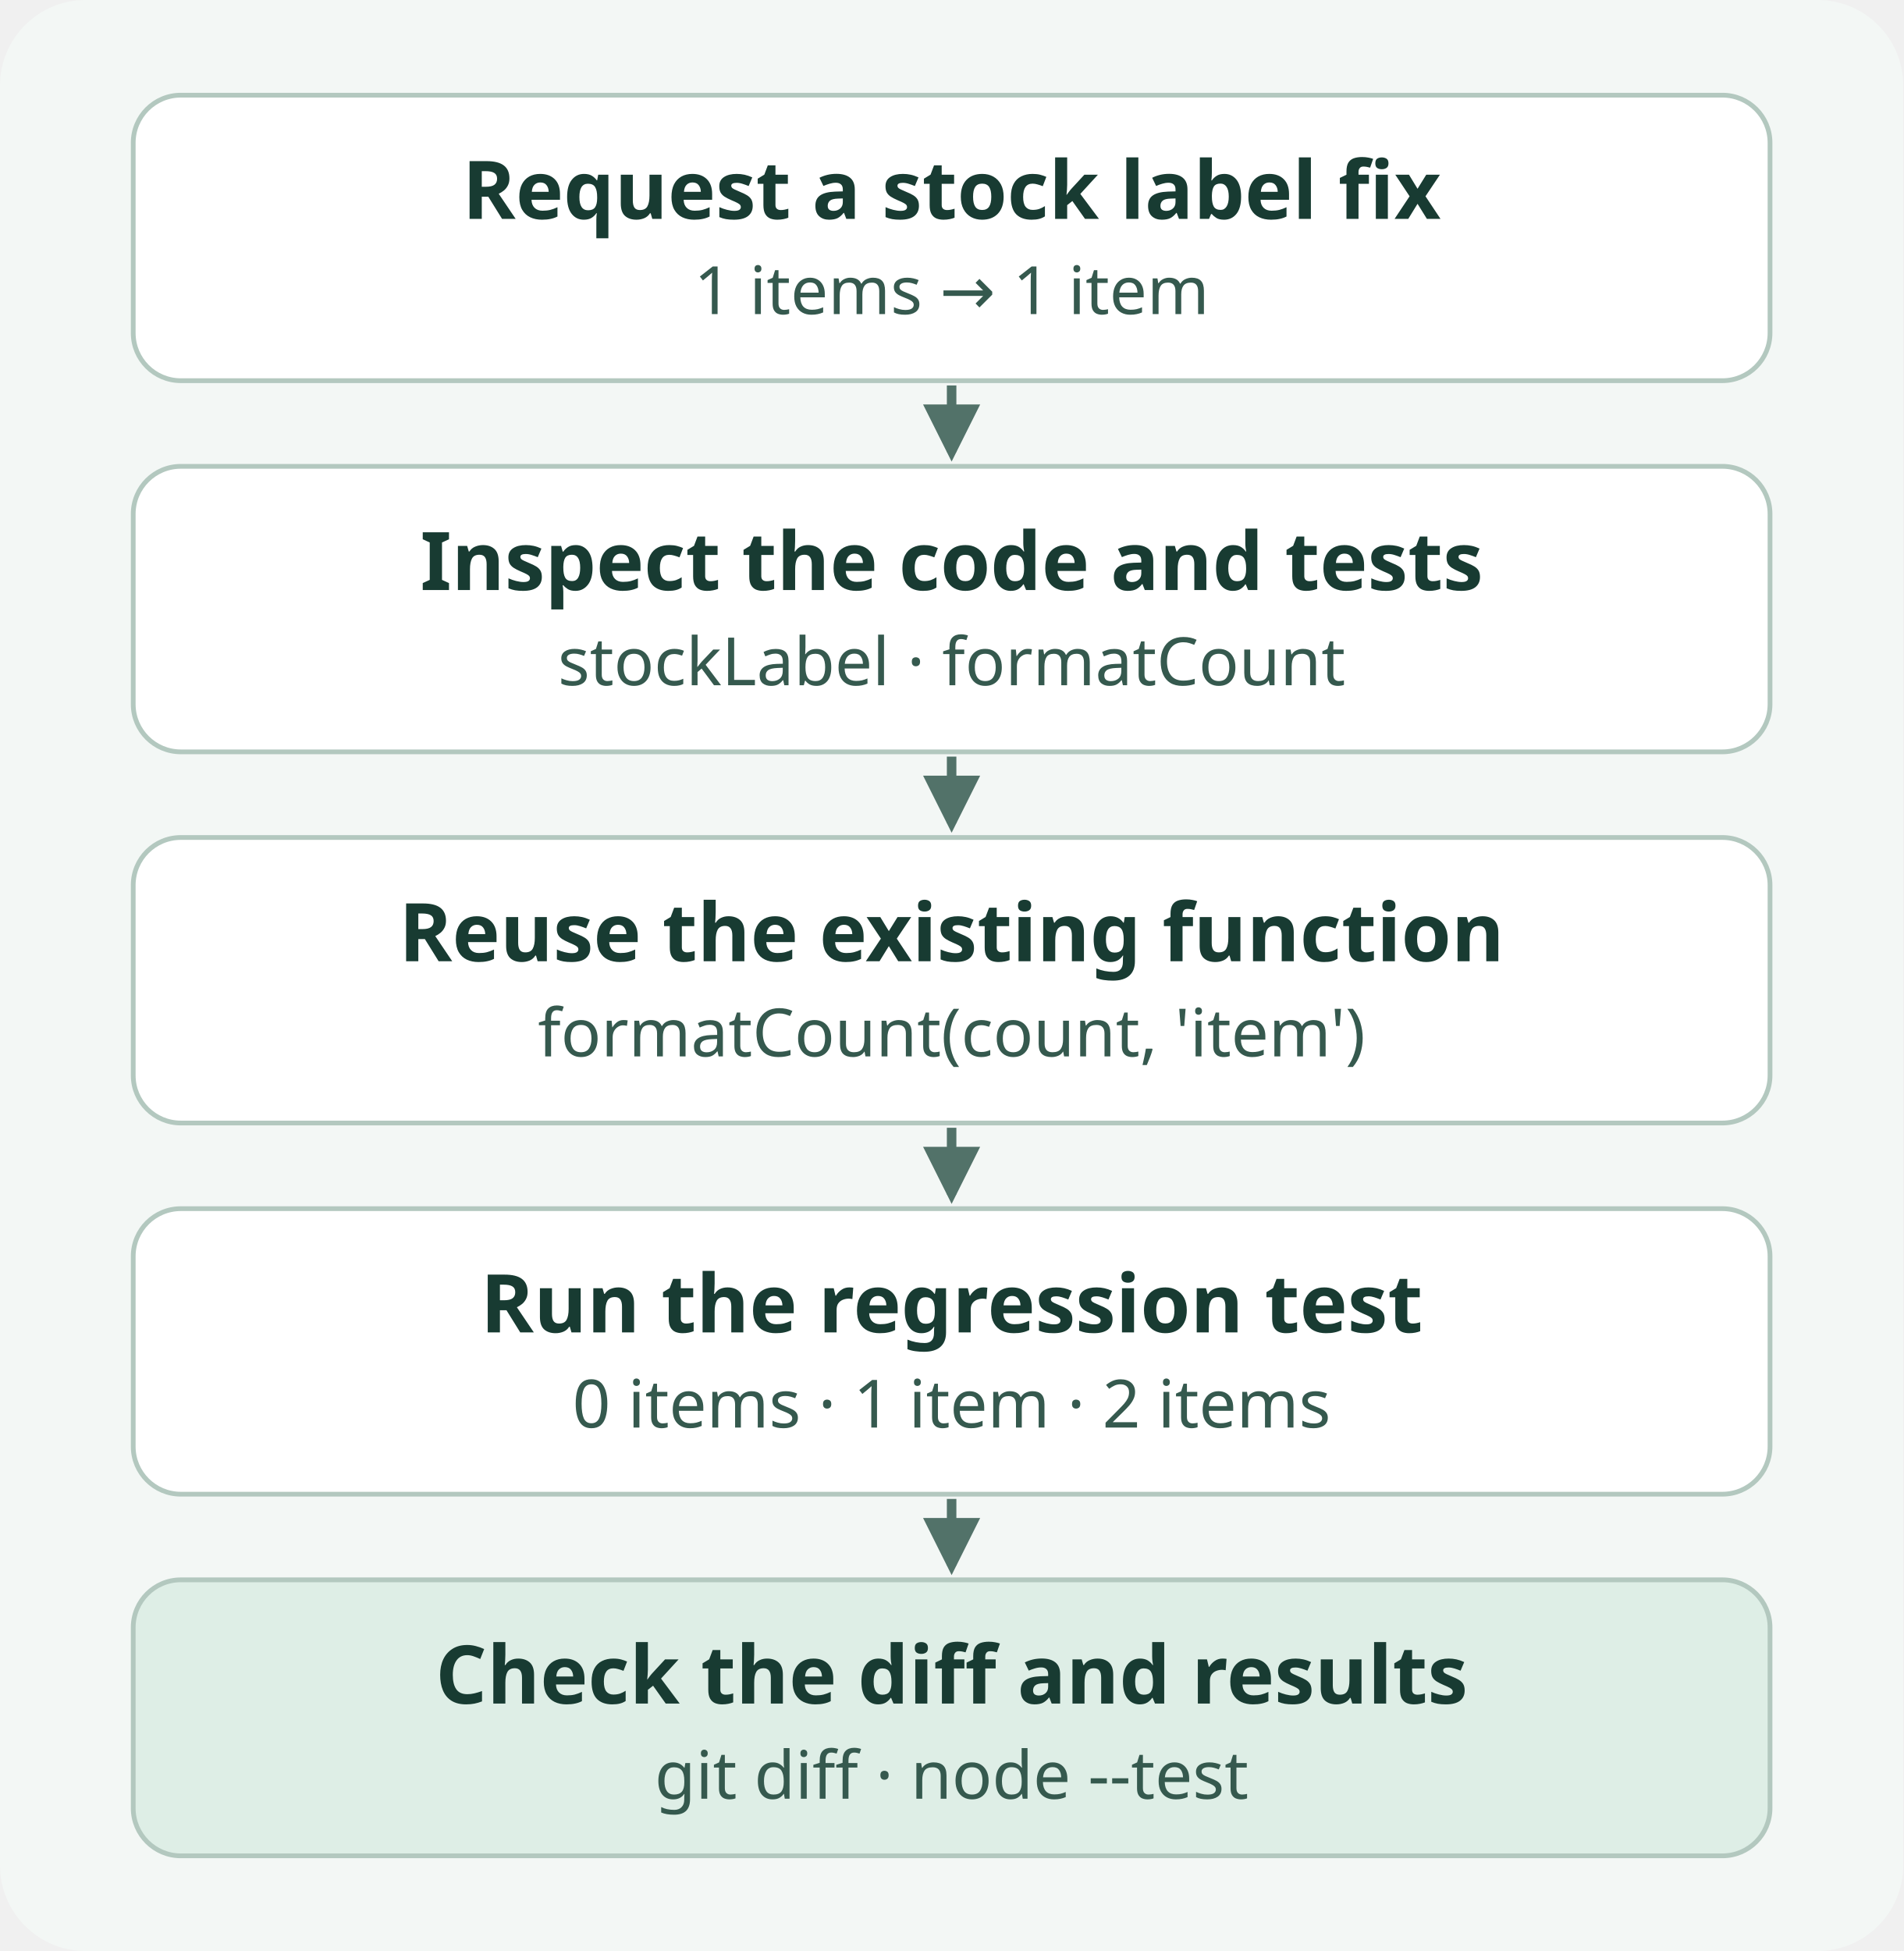
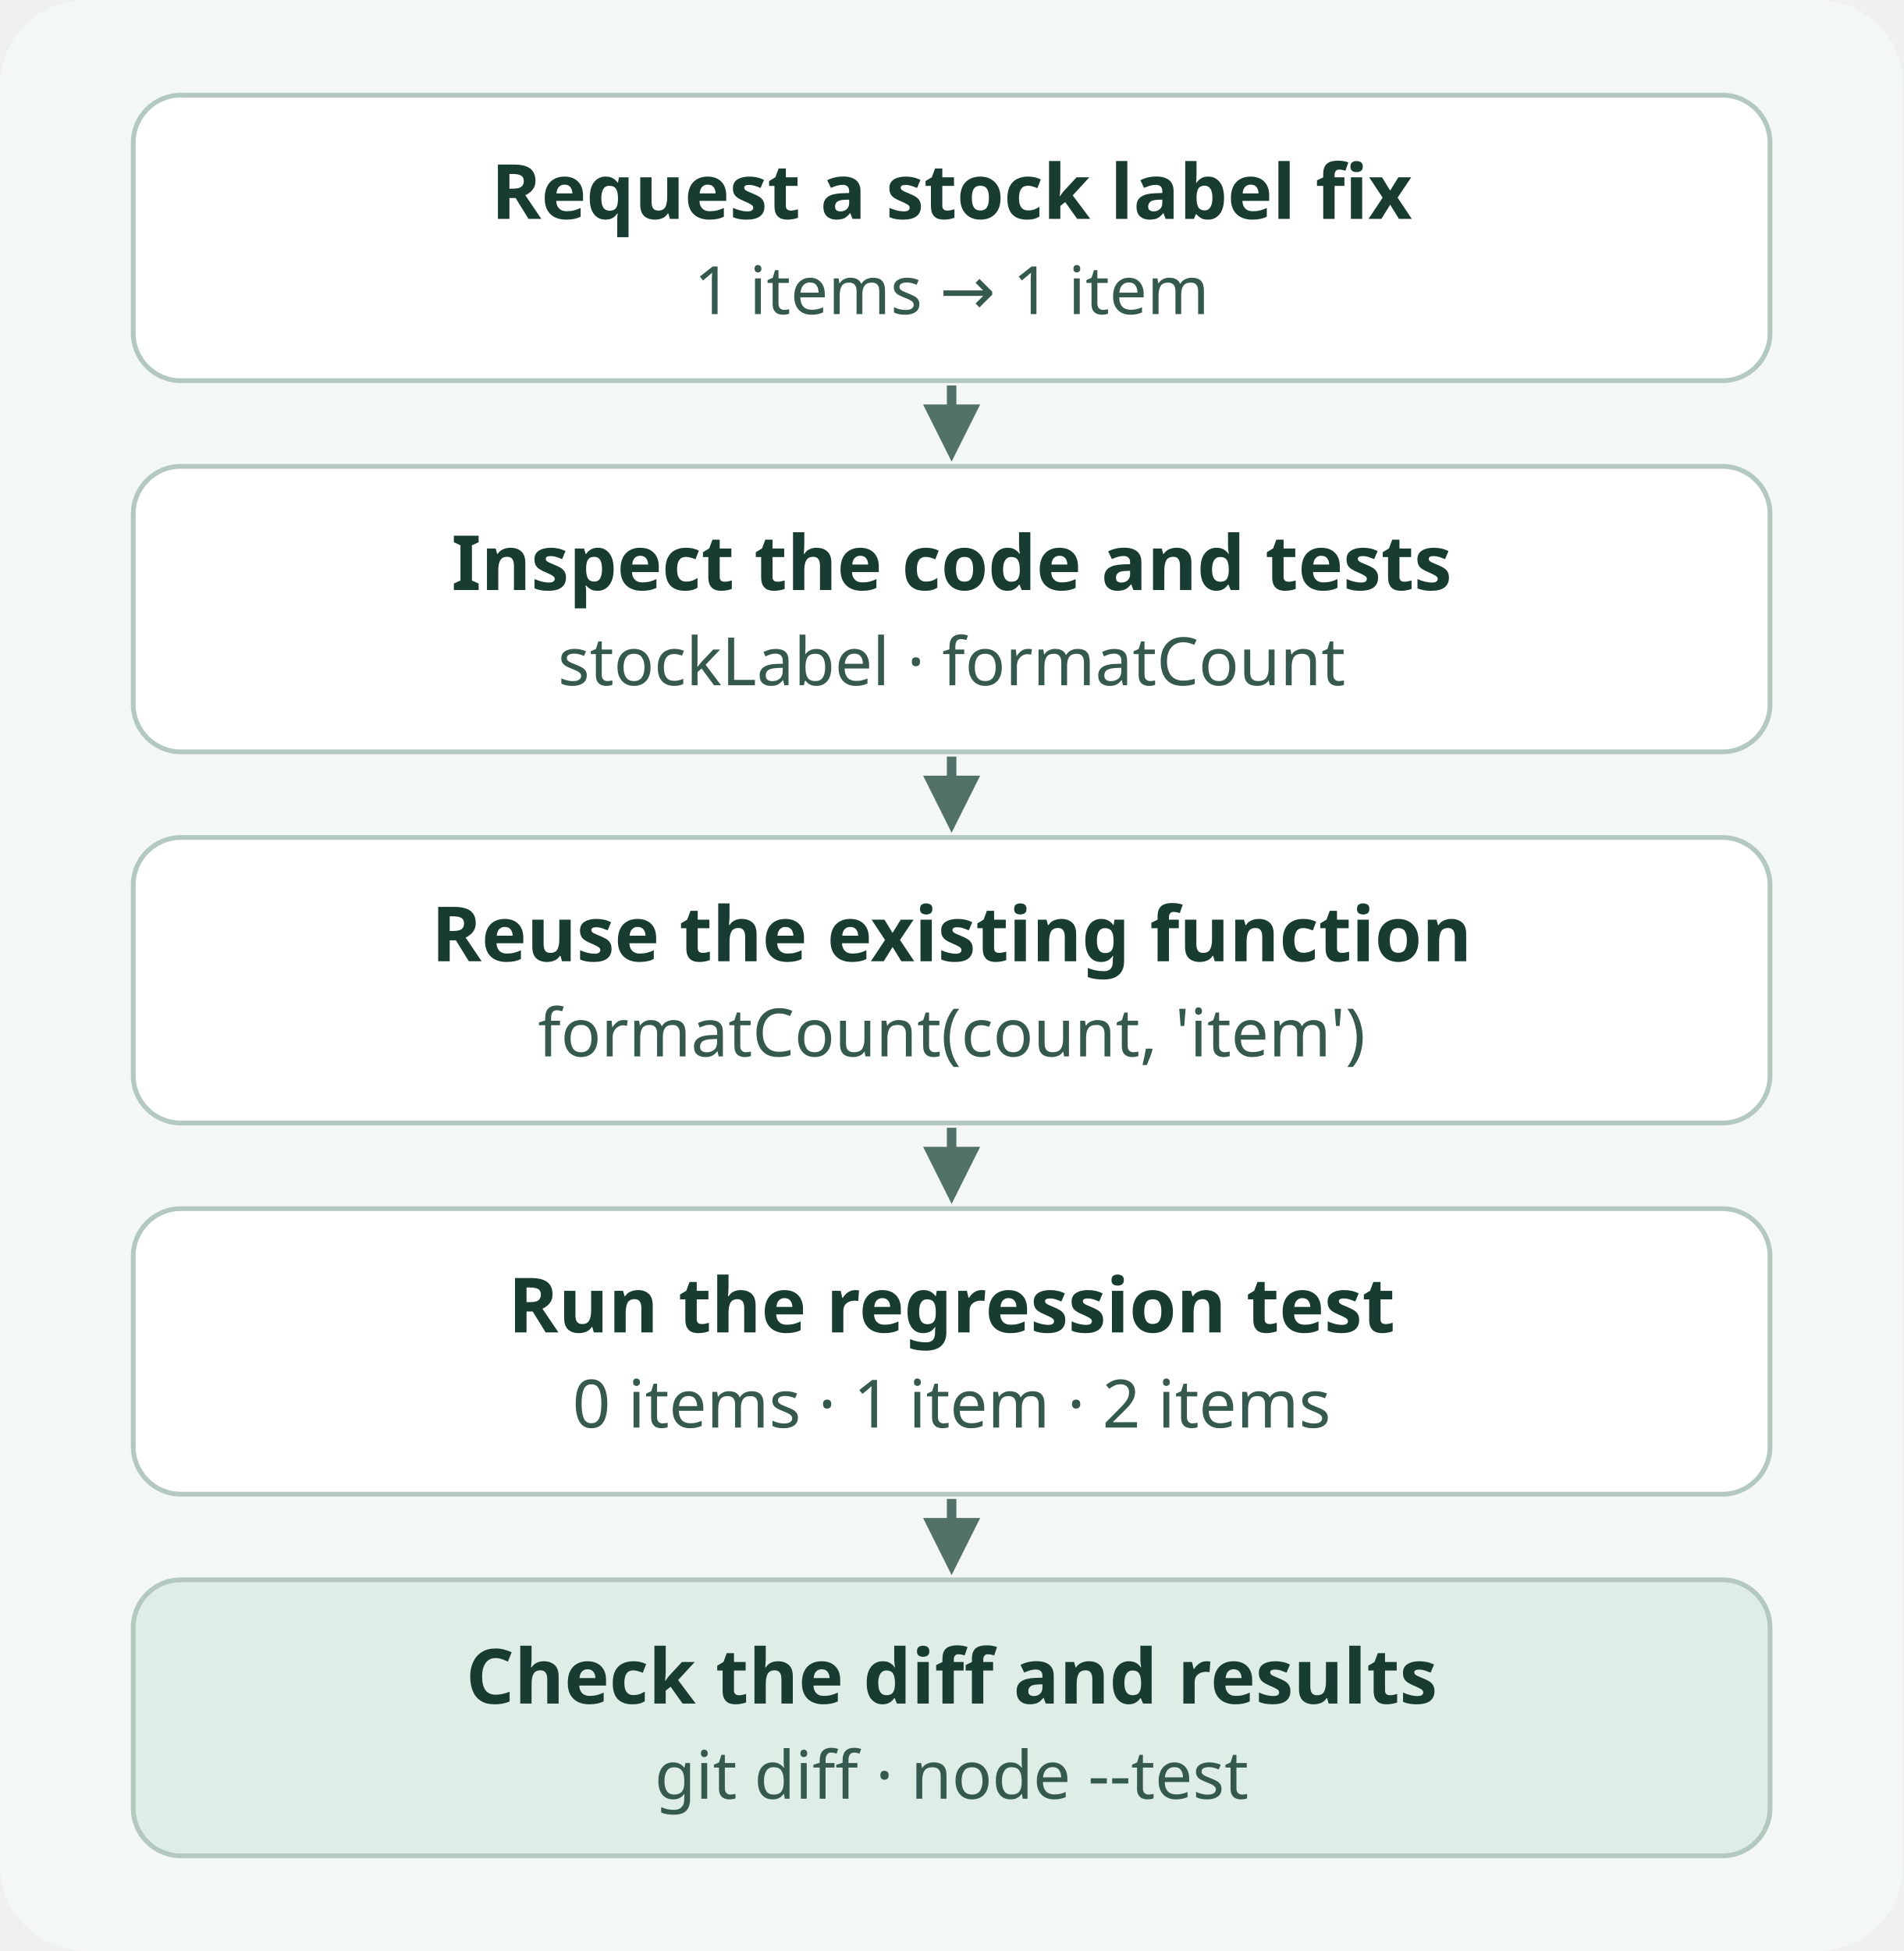
<svg xmlns="http://www.w3.org/2000/svg" xml:lang="en" viewBox="0 0 400 410" role="img" aria-labelledby="title description">
  <defs>
    <marker id="arrow" markerWidth="6" markerHeight="6" refX="5" refY="3" orient="auto">
      <path d="M0 0 6 3 0 6Z" fill="#527269" />
    </marker>
  </defs>
  <rect width="400" height="410" rx="18" fill="#f3f7f5" />
  <g fill="#fff" stroke="#b3c8bf">
    <rect x="28" y="20" width="344" height="60" rx="10" />
    <rect x="28" y="98" width="344" height="60" rx="10" />
    <rect x="28" y="176" width="344" height="60" rx="10" />
    <rect x="28" y="254" width="344" height="60" rx="10" />
    <rect x="28" y="332" width="344" height="58" rx="10" fill="#deeee6" />
  </g>
  <g stroke="#527269" stroke-width="2" marker-end="url(#arrow)">
    <path d="M200 81v14" />
    <path d="M200 159v14" />
    <path d="M200 237v14" />
    <path d="M200 315v14" />
  </g>
  <g fill="#183b32" text-anchor="middle" font-family="system-ui, sans-serif" font-size="17" font-weight="650">
-     <text x="200" y="46">Request a stock label fix</text>
-     <text x="200" y="124">Inspect the code and tests</text>
-     <text x="200" y="202">Reuse the existing function</text>
-     <text x="200" y="280">Run the regression test</text>
-     <text x="200" y="358">Check the diff and results</text>
+     <text x="200" y="46" font-size="16">Request a stock label fix</text>
+     <text x="200" y="124" font-size="16">Inspect the code and tests</text>
+     <text x="200" y="202" font-size="16">Reuse the existing function</text>
+     <text x="200" y="280" font-size="16">Run the regression test</text>
+     <text x="200" y="358" font-size="16">Check the diff and results</text>
  </g>
  <g fill="#35594e" text-anchor="middle" font-family="system-ui, sans-serif" font-size="14">
    <text x="200" y="66">1 items → 1 item</text>
    <text x="200" y="144">stockLabel · formatCount</text>
    <text x="200" y="222">formatCount(count, 'item')</text>
    <text x="200" y="300">0 items · 1 item · 2 items</text>
    <text x="200" y="378">git diff · node --test</text>
  </g>
</svg>
